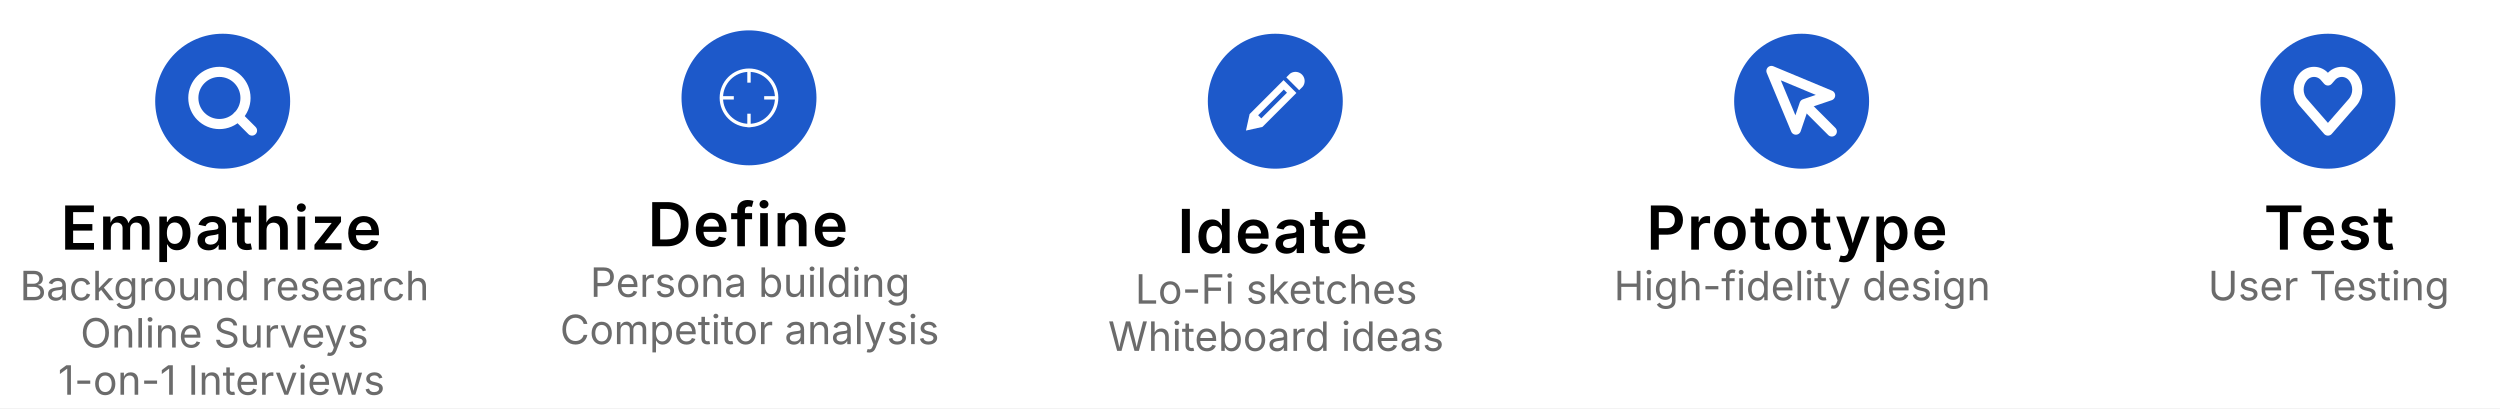
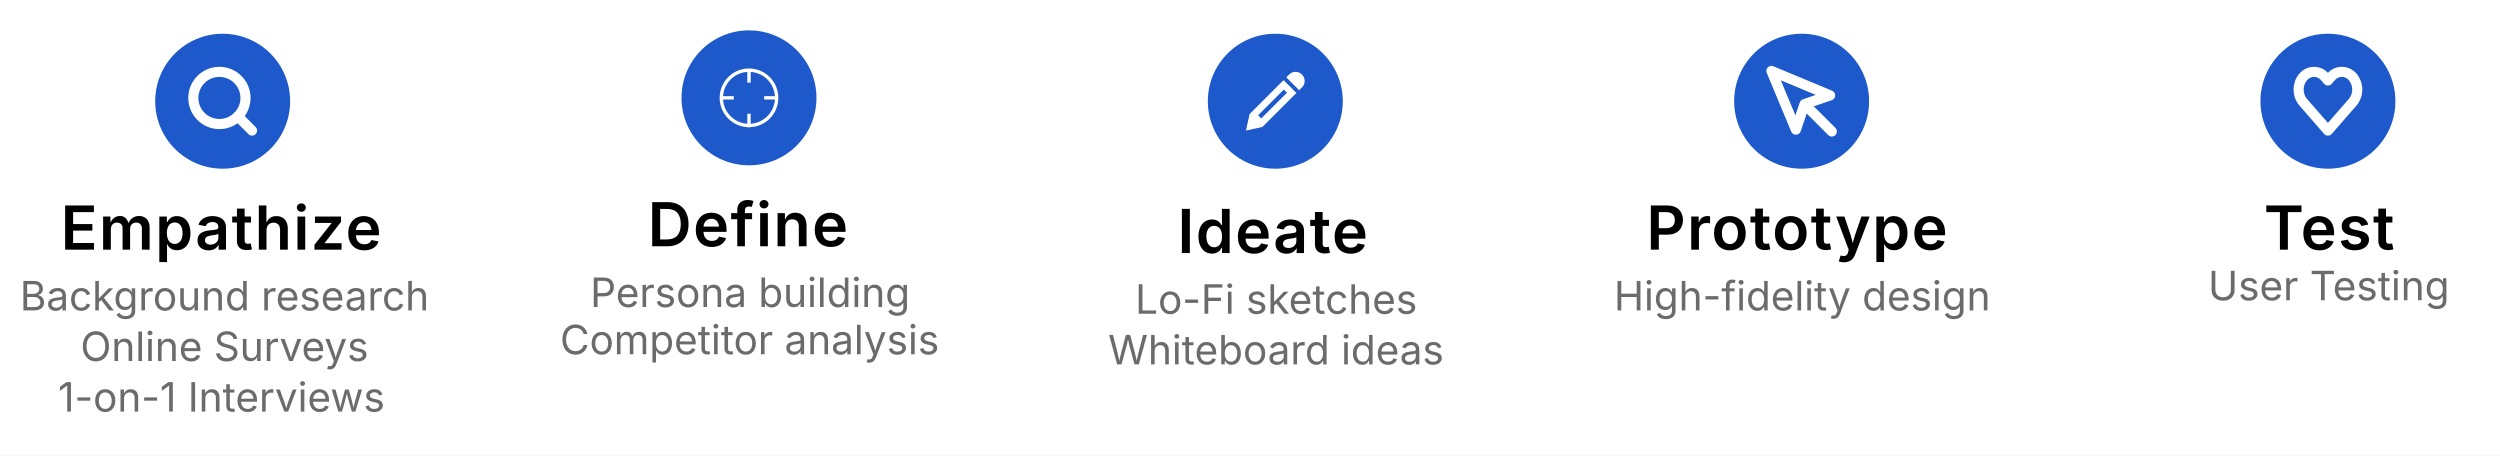
- <svg xmlns="http://www.w3.org/2000/svg" width="741" height="121" viewBox="0 0 741 121">
+ <svg xmlns="http://www.w3.org/2000/svg" width="741" height="135" viewBox="0 0 741 135">
  <defs>
    <clipPath id="b">
-       <rect width="741" height="121" />
+       <rect width="741" height="135" />
    </clipPath>
  </defs>
  <g id="a" clip-path="url(#b)">
-     <rect width="741" height="121" fill="#fff" />
+     <rect width="741" height="135" fill="#fff" />
    <circle cx="20" cy="20" r="20" transform="translate(46 10)" fill="#1d59ca" />
    <circle cx="20" cy="20" r="20" transform="translate(358 10)" fill="#1d59ca" />
    <circle cx="20" cy="20" r="20" transform="translate(202 9)" fill="#1d59ca" />
    <circle cx="20" cy="20" r="20" transform="translate(514 10)" fill="#1d59ca" />
    <circle cx="20" cy="20" r="20" transform="translate(670 10)" fill="#1d59ca" />
    <g transform="translate(52.801 16.801)">
      <path d="M19.965,12.232A7.732,7.732,0,1,1,12.232,4.5a7.732,7.732,0,0,1,7.732,7.732Z" fill="none" stroke="#fff" stroke-linecap="round" stroke-linejoin="round" stroke-width="3" />
      <path d="M29.179,29.179l-4.2-4.2" transform="translate(-7.282 -7.282)" fill="none" stroke="#fff" stroke-linecap="round" stroke-linejoin="round" stroke-width="3" />
    </g>
    <text transform="translate(18 74)" font-size="18" font-family="SFProText-Semibold, SF Pro Text" font-weight="600" letter-spacing="0.025em">
      <tspan x="0" y="0">Empathize</tspan>
    </text>
    <text transform="translate(349 75)" font-size="18" font-family="SFProText-Semibold, SF Pro Text" font-weight="600" letter-spacing="0.025em">
      <tspan x="0" y="0">Ideate</tspan>
    </text>
    <text transform="translate(192 73)" font-size="18" font-family="SFProText-Semibold, SF Pro Text" font-weight="600" letter-spacing="0.025em">
      <tspan x="0" y="0">Define</tspan>
    </text>
    <text transform="translate(488 74)" font-size="18" font-family="SFProText-Semibold, SF Pro Text" font-weight="600" letter-spacing="0.025em">
      <tspan x="0" y="0">Prototype</tspan>
    </text>
    <text transform="translate(671 74)" font-size="18" font-family="SFProText-Semibold, SF Pro Text" font-weight="600" letter-spacing="0.025em">
      <tspan x="0" y="0">Test</tspan>
    </text>
-     <text transform="translate(66 89)" fill="#6b6b6b" font-size="12" font-family="SFProText-Regular, SF Pro Text">
+     <text transform="translate(66 92)" fill="#6b6b6b" font-size="12" font-family="SFProText-Regular, SF Pro Text">
      <tspan x="-60.126" y="0">Background research</tspan>
-       <tspan x="-42.167" y="14">Online Surveys</tspan>
-       <tspan x="-48.806" y="28">1-on-1 Interviews</tspan>
+       <tspan x="-42.167" y="15">Online Surveys</tspan>
+       <tspan x="-48.806" y="30">1-on-1 Interviews</tspan>
    </text>
-     <text transform="translate(378 90)" fill="#6b6b6b" font-size="12" font-family="SFProText-Regular, SF Pro Text">
+     <text transform="translate(378 93)" fill="#6b6b6b" font-size="12" font-family="SFProText-Regular, SF Pro Text">
      <tspan x="-41.543" y="0">Lo-Fi sketches</tspan>
-       <tspan x="-49.567" y="14">Whiteboard ideas</tspan>
+       <tspan x="-49.567" y="15">Whiteboard ideas</tspan>
    </text>
-     <text transform="translate(222 88)" fill="#6b6b6b" font-size="12" font-family="SFProText-Regular, SF Pro Text">
+     <text transform="translate(222 91)" fill="#6b6b6b" font-size="12" font-family="SFProText-Regular, SF Pro Text">
      <tspan x="-47.065" y="0">Persona building</tspan>
      <tspan x="-56.021" y="14">Competitor analysis</tspan>
    </text>
-     <text transform="translate(534 89)" fill="#6b6b6b" font-size="12" font-family="SFProText-Regular, SF Pro Text">
+     <text transform="translate(534 92)" fill="#6b6b6b" font-size="12" font-family="SFProText-Regular, SF Pro Text">
      <tspan x="-55.629" y="0">High-fidelity design</tspan>
    </text>
    <text transform="translate(690 89)" fill="#6b6b6b" font-size="12" font-family="SFProText-Regular, SF Pro Text">
      <tspan x="-35.54" y="0">User Testing</tspan>
    </text>
    <path d="M18.381,6.036a4.177,4.177,0,0,0-6.476,0l-.882,1.012L10.14,6.036a4.178,4.178,0,0,0-6.476,0,5.809,5.809,0,0,0,0,7.425l.882,1.012L11.023,21.9,17.5,14.472l.882-1.012a5.807,5.807,0,0,0,0-7.425Z" transform="translate(678.977 16.804)" fill="none" stroke="#fff" stroke-linecap="round" stroke-linejoin="round" stroke-width="3" />
    <g transform="translate(213.3 20.3)" fill="none" stroke="#fff" stroke-width="1">
      <circle cx="8.7" cy="8.7" r="8.7" stroke="none" />
      <circle cx="8.7" cy="8.7" r="8.2" fill="none" />
    </g>
    <line y2="4" transform="translate(222 20.5)" fill="none" stroke="#fff" stroke-width="1" />
    <line y2="4" transform="translate(222 33.7)" fill="none" stroke="#fff" stroke-width="1" />
    <line x1="4" transform="translate(226.5 29)" fill="none" stroke="#fff" stroke-width="1" />
    <line x1="4" transform="translate(213.5 29)" fill="none" stroke="#fff" stroke-width="1" />
    <g transform="translate(520.55 16.527)">
      <path d="M4.5,4.5l7.249,17.4,2.574-7.577L21.9,11.749Z" fill="none" stroke="#fff" stroke-linecap="round" stroke-linejoin="round" stroke-width="3" />
      <path d="M19.5,19.5l7,7" transform="translate(-4.1 -4.055)" fill="none" stroke="#fff" stroke-linecap="round" stroke-linejoin="round" stroke-width="3" />
    </g>
    <path d="M17.252,1.928a2.719,2.719,0,0,1,2.175,4.35L18.339,7.366,14.533,3.559l1.087-1.088a2.706,2.706,0,0,1,1.631-.544ZM3.658,14.434,2.571,19.328l4.894-1.087L17.524,8.181,13.718,4.375ZM14.73,8.106,7.117,15.719l-.937-.937,7.613-7.612.937.937Z" transform="translate(366.729 19.372)" fill="#fff" />
  </g>
</svg>
